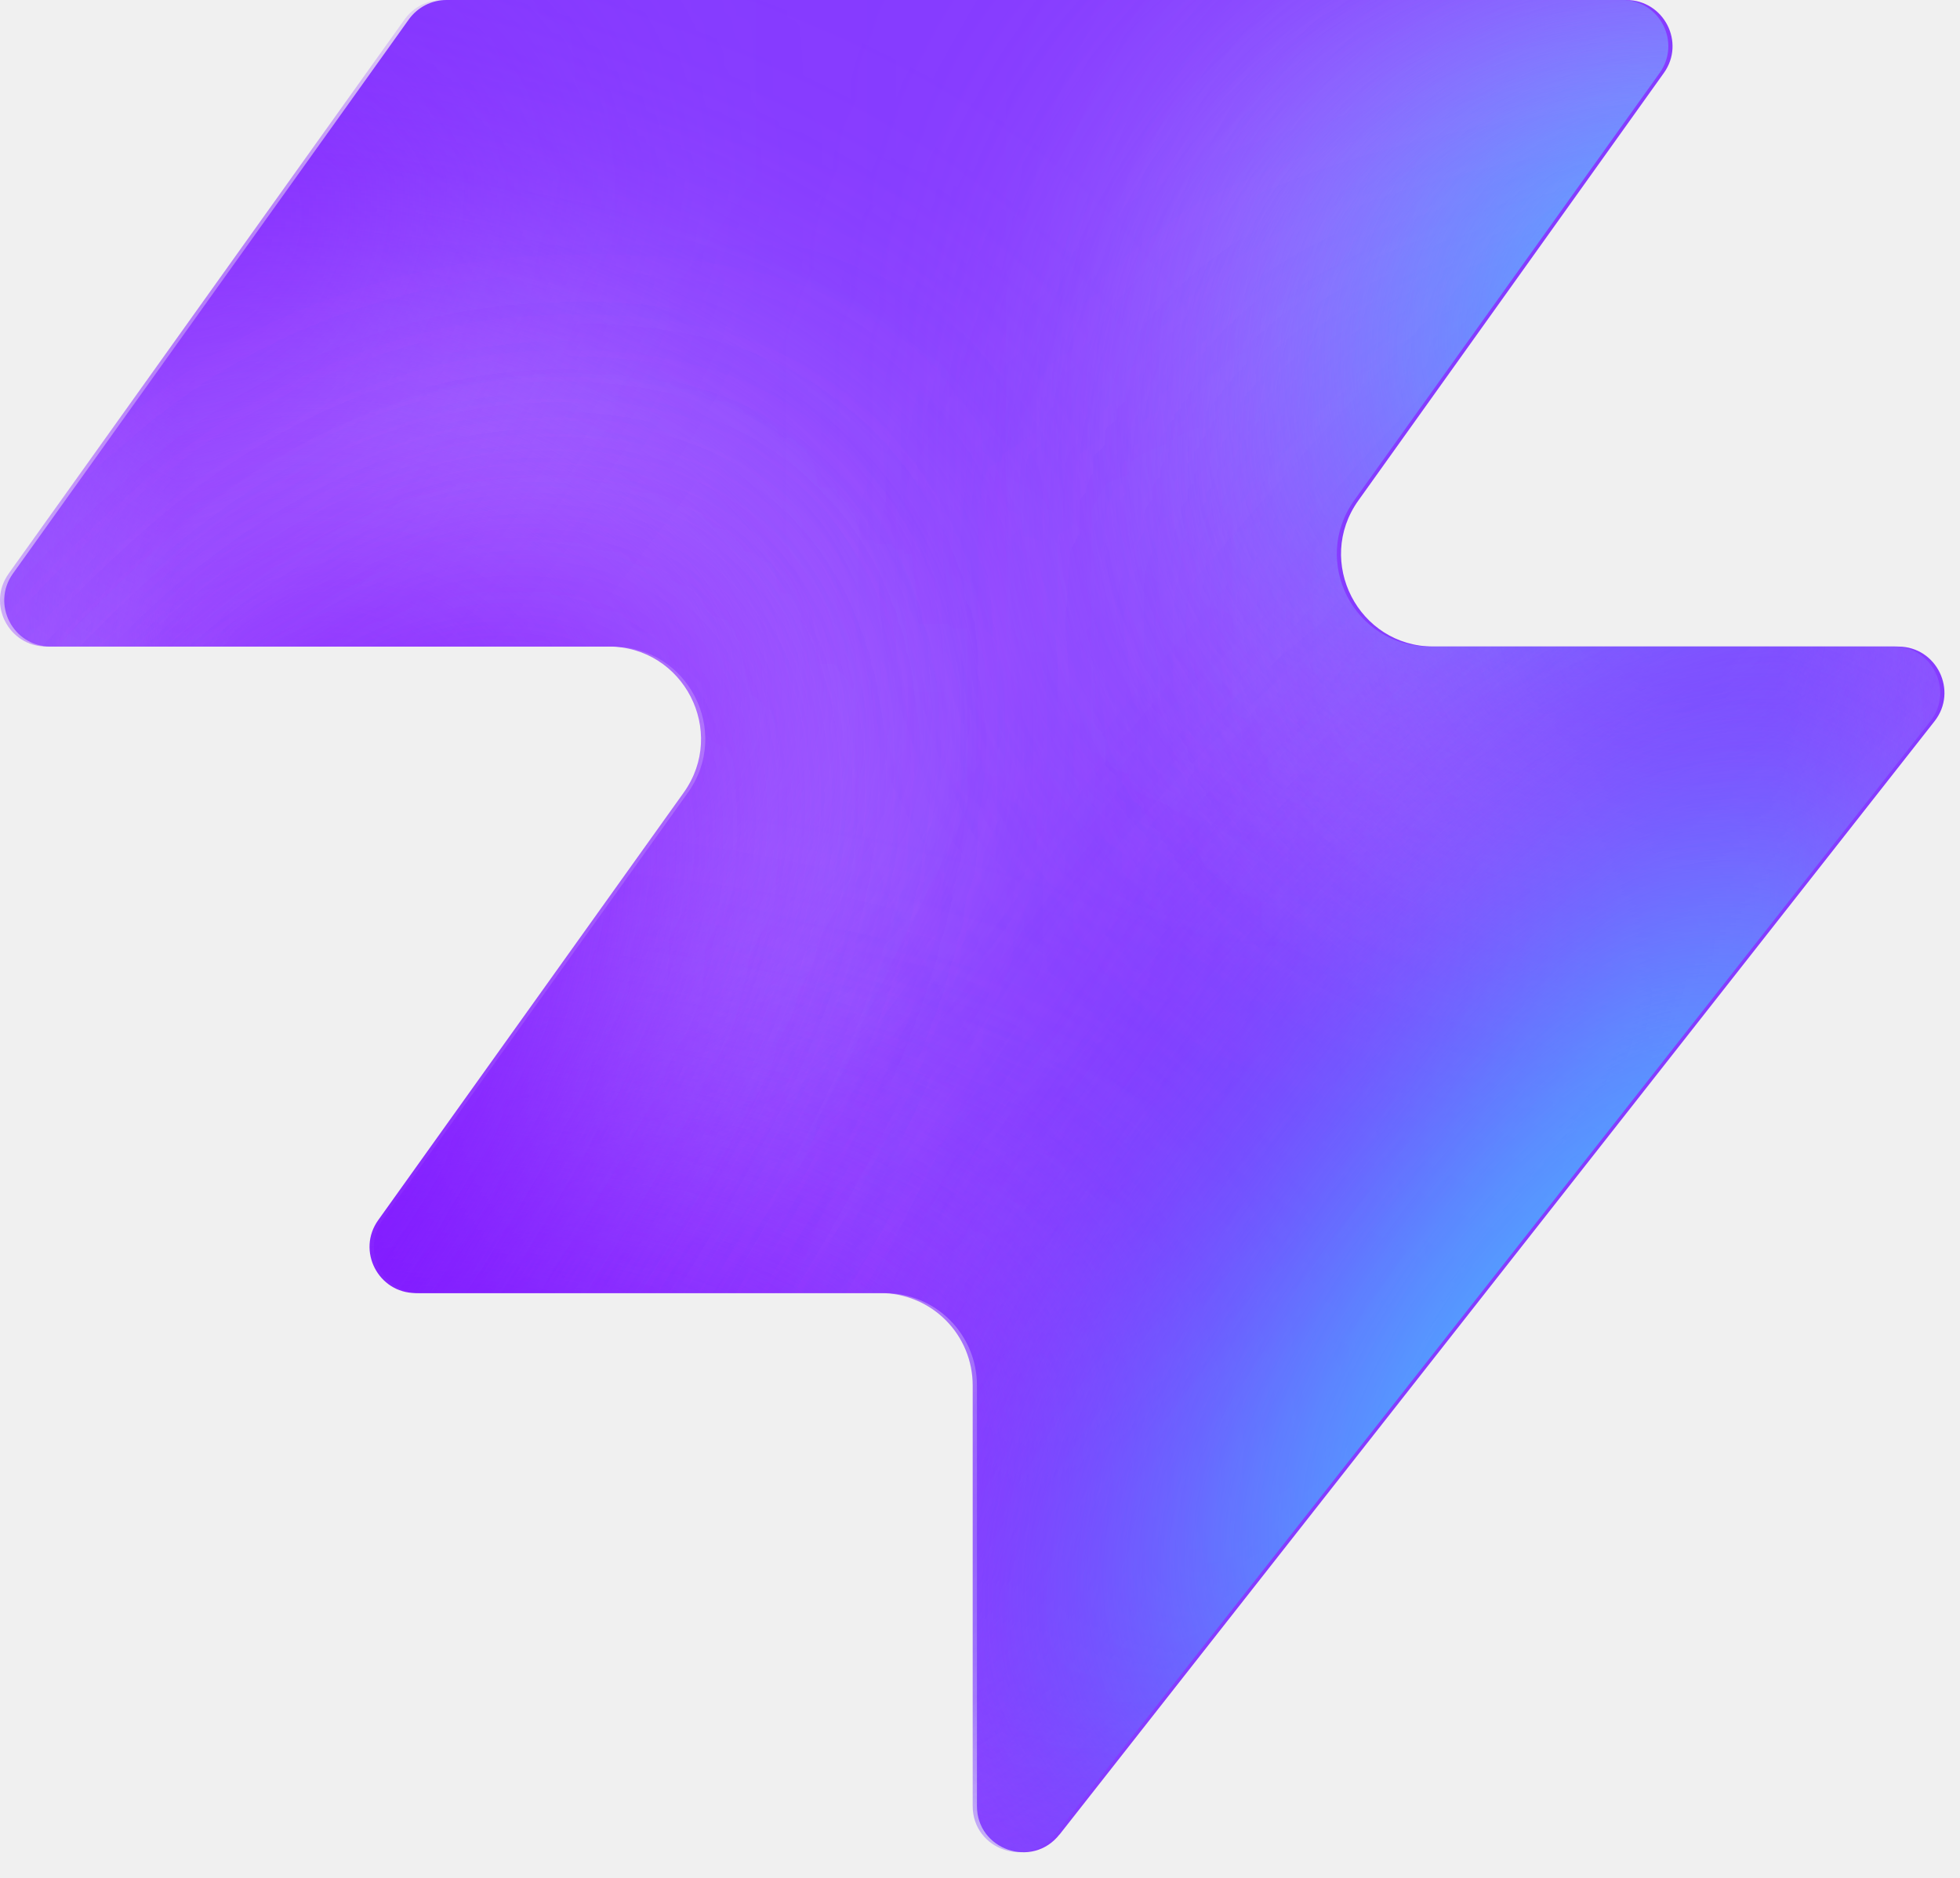
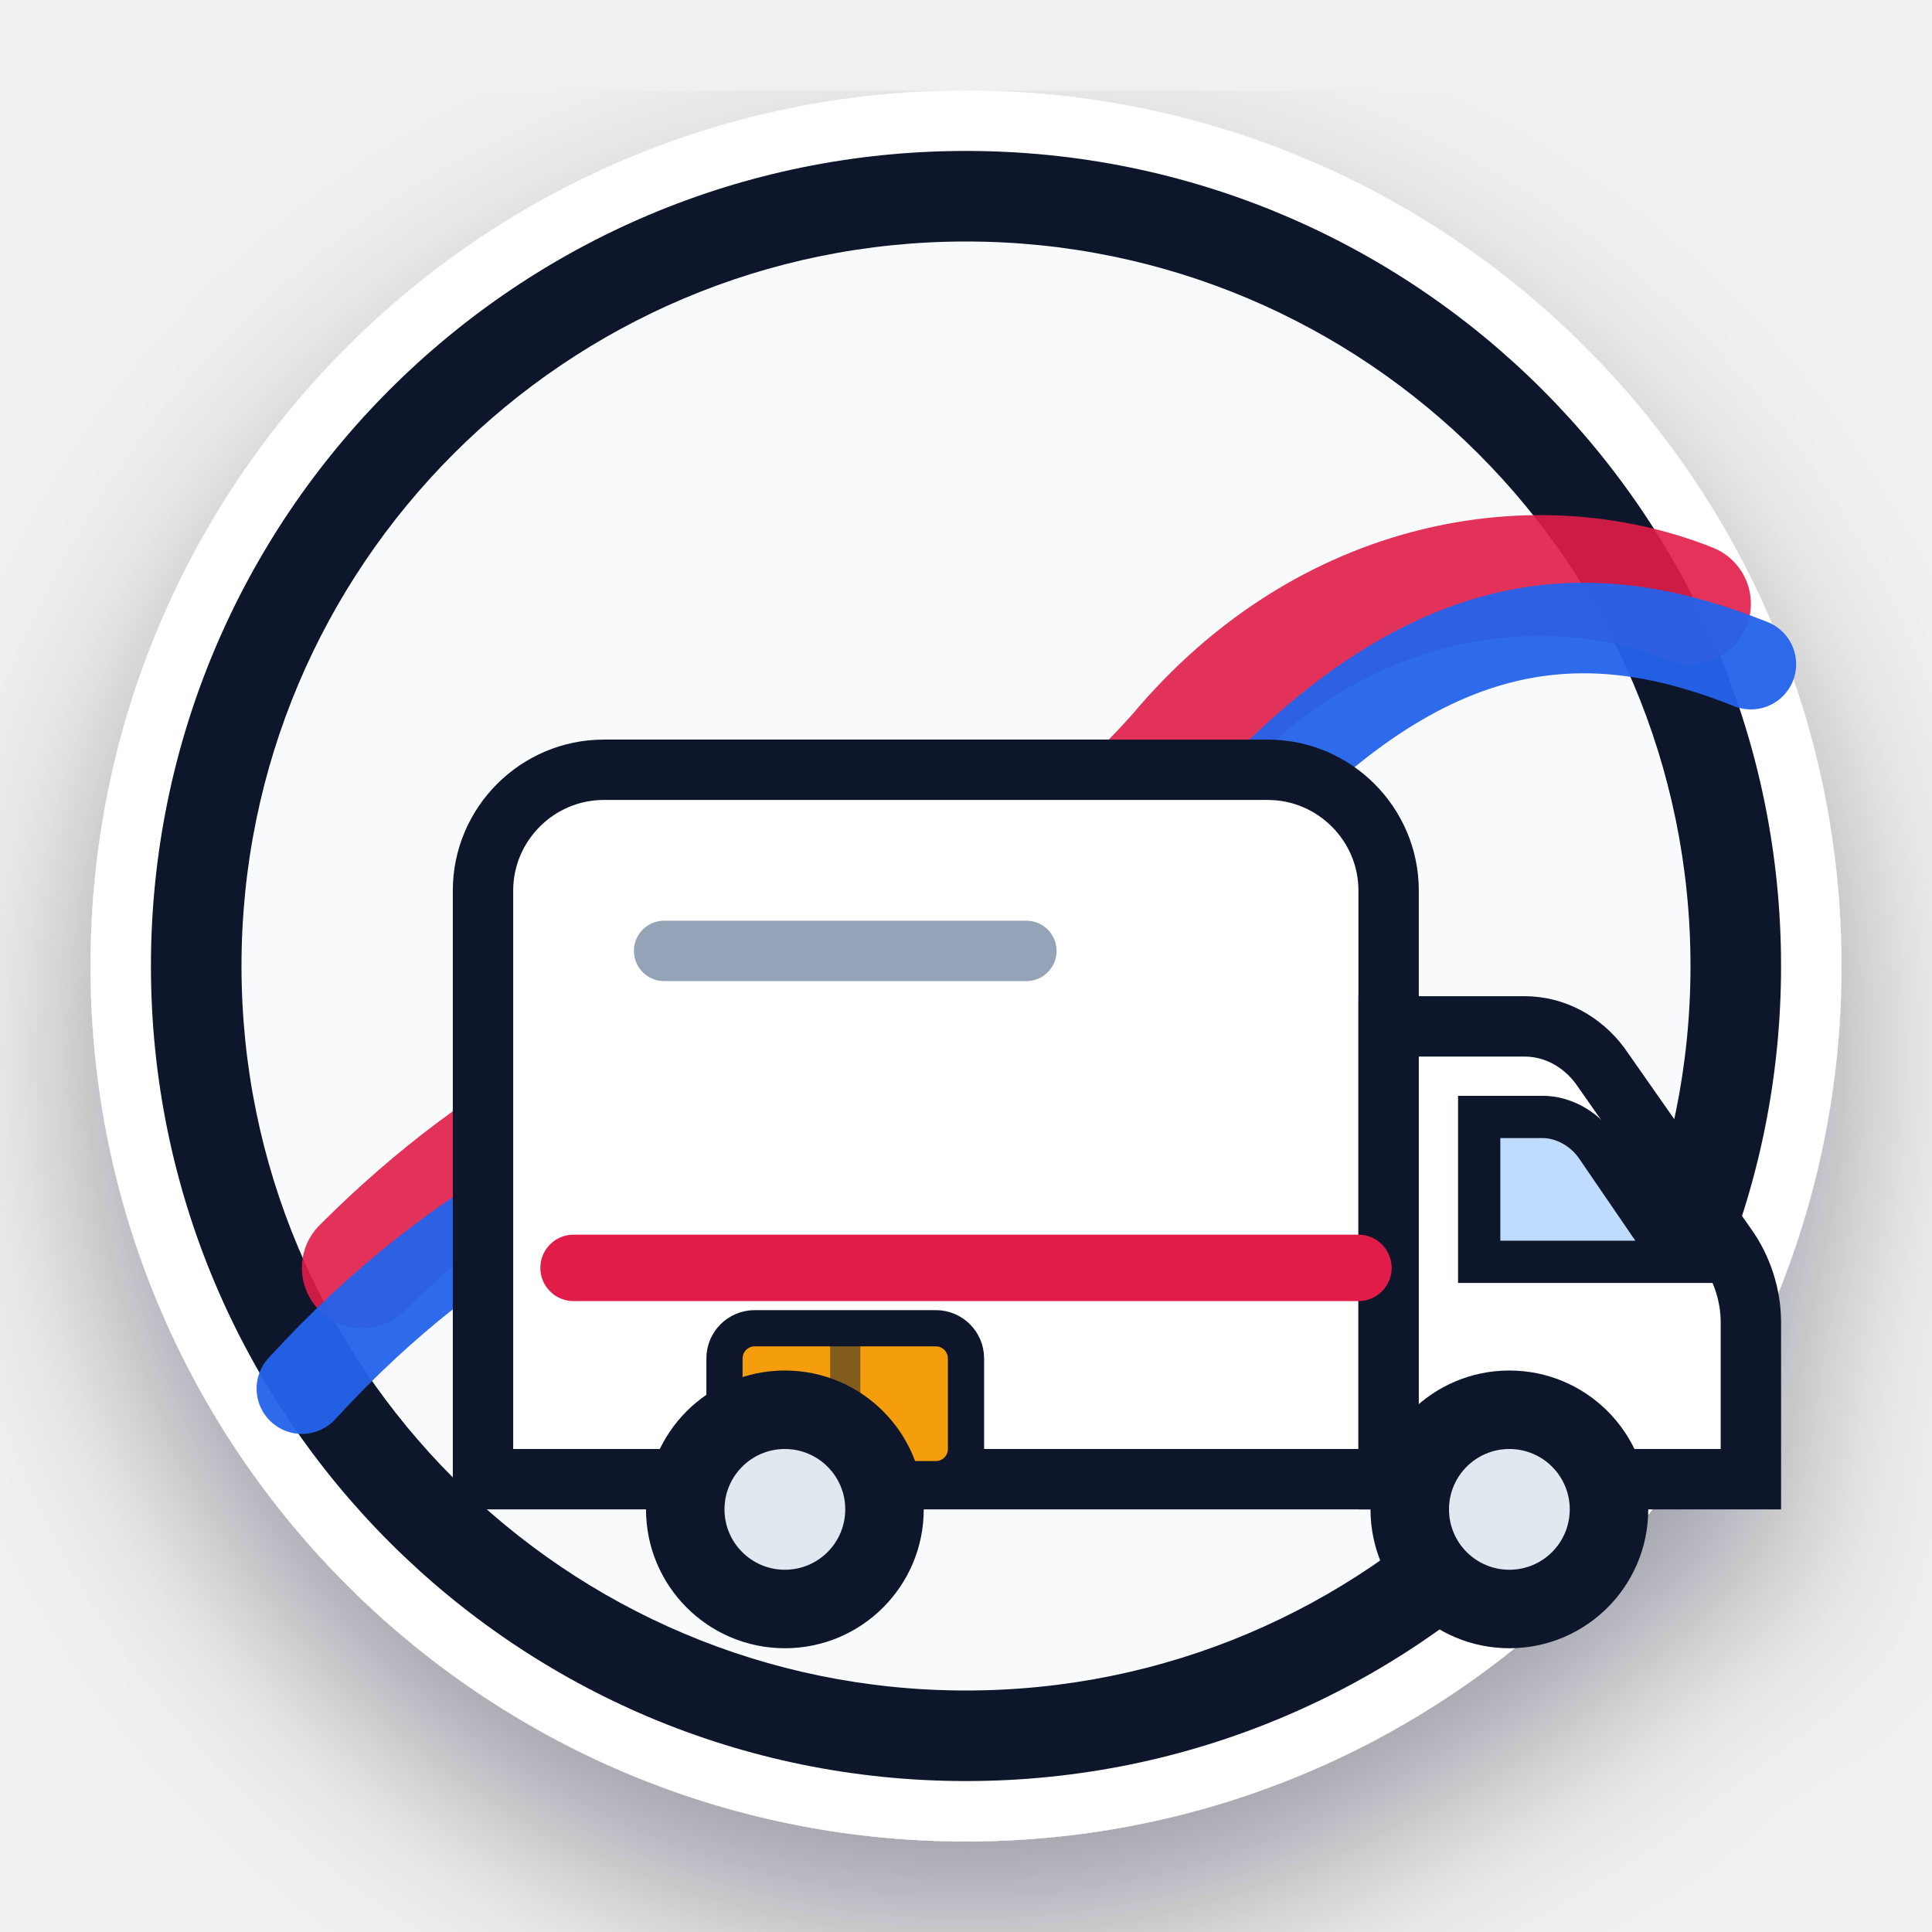
- <svg xmlns="http://www.w3.org/2000/svg" width="48" height="46" fill="none" viewBox="0 0 48 46">
-   <path fill="#863bff" d="M25.946 44.938c-.664.845-2.021.375-2.021-.698V33.937a2.26 2.26 0 0 0-2.262-2.262H10.287c-.92 0-1.456-1.04-.92-1.788l7.48-10.471c1.07-1.497 0-3.578-1.842-3.578H1.237c-.92 0-1.456-1.04-.92-1.788L10.013.474c.214-.297.556-.474.92-.474h28.894c.92 0 1.456 1.04.92 1.788l-7.48 10.471c-1.07 1.498 0 3.579 1.842 3.579h11.377c.943 0 1.473 1.088.89 1.83L25.947 44.94z" style="fill:#863bff;fill:color(display-p3 .525 .23 1);fill-opacity:1" />
-   <mask id="a" width="48" height="46" x="0" y="0" maskUnits="userSpaceOnUse" style="mask-type:alpha">
-     <path fill="#000" d="M25.842 44.938c-.664.844-2.021.375-2.021-.698V33.937a2.26 2.26 0 0 0-2.262-2.262H10.183c-.92 0-1.456-1.04-.92-1.788l7.48-10.471c1.07-1.498 0-3.579-1.842-3.579H1.133c-.92 0-1.456-1.04-.92-1.787L9.91.473c.214-.297.556-.474.92-.474h28.894c.92 0 1.456 1.04.92 1.788l-7.48 10.471c-1.07 1.498 0 3.578 1.842 3.578h11.377c.943 0 1.473 1.088.89 1.832L25.843 44.94z" style="fill:#000;fill-opacity:1" />
-   </mask>
-   <g mask="url(#a)">
-     <g filter="url(#b)">
-       <ellipse cx="5.508" cy="14.704" fill="#ede6ff" rx="5.508" ry="14.704" style="fill:#ede6ff;fill:color(display-p3 .927 .903 1);fill-opacity:1" transform="matrix(.00324 1 1 -.00324 -4.47 31.516)" />
-     </g>
-     <g filter="url(#c)">
-       <ellipse cx="10.399" cy="29.851" fill="#ede6ff" rx="10.399" ry="29.851" style="fill:#ede6ff;fill:color(display-p3 .927 .903 1);fill-opacity:1" transform="matrix(.00324 1 1 -.00324 -39.328 7.883)" />
-     </g>
-     <g filter="url(#d)">
-       <ellipse cx="5.508" cy="30.487" fill="#7e14ff" rx="5.508" ry="30.487" style="fill:#7e14ff;fill:color(display-p3 .492 .077 1);fill-opacity:1" transform="rotate(89.814 -25.913 -14.639)scale(1 -1)" />
-     </g>
-     <g filter="url(#e)">
-       <ellipse cx="5.508" cy="30.599" fill="#7e14ff" rx="5.508" ry="30.599" style="fill:#7e14ff;fill:color(display-p3 .492 .077 1);fill-opacity:1" transform="rotate(89.814 -32.644 -3.334)scale(1 -1)" />
-     </g>
-     <g filter="url(#f)">
-       <ellipse cx="5.508" cy="30.599" fill="#7e14ff" rx="5.508" ry="30.599" style="fill:#7e14ff;fill:color(display-p3 .492 .077 1);fill-opacity:1" transform="matrix(.00324 1 1 -.00324 -34.34 30.47)" />
-     </g>
-     <g filter="url(#g)">
-       <ellipse cx="14.072" cy="22.078" fill="#ede6ff" rx="14.072" ry="22.078" style="fill:#ede6ff;fill:color(display-p3 .927 .903 1);fill-opacity:1" transform="rotate(93.35 24.506 48.493)scale(-1 1)" />
-     </g>
-     <g filter="url(#h)">
-       <ellipse cx="3.47" cy="21.501" fill="#7e14ff" rx="3.47" ry="21.501" style="fill:#7e14ff;fill:color(display-p3 .492 .077 1);fill-opacity:1" transform="rotate(89.009 28.708 47.59)scale(-1 1)" />
-     </g>
-     <g filter="url(#i)">
-       <ellipse cx="3.47" cy="21.501" fill="#7e14ff" rx="3.47" ry="21.501" style="fill:#7e14ff;fill:color(display-p3 .492 .077 1);fill-opacity:1" transform="rotate(89.009 28.708 47.59)scale(-1 1)" />
-     </g>
-     <g filter="url(#j)">
-       <ellipse cx=".387" cy="8.972" fill="#7e14ff" rx="4.407" ry="29.108" style="fill:#7e14ff;fill:color(display-p3 .492 .077 1);fill-opacity:1" transform="rotate(39.51 .387 8.972)" />
-     </g>
-     <g filter="url(#k)">
-       <ellipse cx="47.523" cy="-6.092" fill="#7e14ff" rx="4.407" ry="29.108" style="fill:#7e14ff;fill:color(display-p3 .492 .077 1);fill-opacity:1" transform="rotate(37.892 47.523 -6.092)" />
-     </g>
-     <g filter="url(#l)">
-       <ellipse cx="41.412" cy="6.333" fill="#47bfff" rx="5.971" ry="9.665" style="fill:#47bfff;fill:color(display-p3 .28 .748 1);fill-opacity:1" transform="rotate(37.892 41.412 6.333)" />
-     </g>
-     <g filter="url(#m)">
-       <ellipse cx="-1.879" cy="38.332" fill="#7e14ff" rx="4.407" ry="29.108" style="fill:#7e14ff;fill:color(display-p3 .492 .077 1);fill-opacity:1" transform="rotate(37.892 -1.88 38.332)" />
-     </g>
-     <g filter="url(#n)">
-       <ellipse cx="-1.879" cy="38.332" fill="#7e14ff" rx="4.407" ry="29.108" style="fill:#7e14ff;fill:color(display-p3 .492 .077 1);fill-opacity:1" transform="rotate(37.892 -1.88 38.332)" />
-     </g>
-     <g filter="url(#o)">
-       <ellipse cx="35.651" cy="29.907" fill="#7e14ff" rx="4.407" ry="29.108" style="fill:#7e14ff;fill:color(display-p3 .492 .077 1);fill-opacity:1" transform="rotate(37.892 35.651 29.907)" />
-     </g>
-     <g filter="url(#p)">
-       <ellipse cx="38.418" cy="32.4" fill="#47bfff" rx="5.971" ry="15.297" style="fill:#47bfff;fill:color(display-p3 .28 .748 1);fill-opacity:1" transform="rotate(37.892 38.418 32.4)" />
+ <svg xmlns="http://www.w3.org/2000/svg" viewBox="0 0 64 64" role="img" aria-labelledby="title desc">
+   <defs>
+     <filter id="shadow" x="-20%" y="-20%" width="140%" height="150%">
+       <feDropShadow dx="0" dy="3" stdDeviation="3" flood-color="#020617" flood-opacity="0.35" />
+     </filter>
+     <linearGradient id="blue" x1="0" x2="1" y1="0" y2="1">
+       <stop offset="0" stop-color="#2563eb" />
+       <stop offset="1" stop-color="#0f4c9c" />
+     </linearGradient>
+   </defs>
+   <g filter="url(#shadow)">
+     <circle cx="32" cy="32" r="29" fill="#ffffff" />
+     <circle cx="32" cy="32" r="27" fill="#0f172a" />
+     <circle cx="32" cy="32" r="24" fill="#f8fafc" />
+     <path d="M12 42 C22 32 30 35 39 25 C44 19 51 18 56 20" fill="none" stroke="#e11d48" stroke-width="4" stroke-linecap="round" opacity="0.9" />
+     <path d="M10 46 C21 34 31 38 42 26 C48 20 53 20 58 22" fill="none" stroke="#2563eb" stroke-width="3" stroke-linecap="round" opacity="0.95" />
+     <g transform="translate(11 24)">
+       <path d="M5 5.5c0-2.2 1.8-4 4-4h22c2.2 0 4 1.8 4 4V25H5V5.5Z" fill="#ffffff" stroke="#0f172a" stroke-width="2" />
+       <path d="M35 10h4.5c1 0 1.9.5 2.5 1.3l4.2 6c.5.7.8 1.6.8 2.5V25H35V10Z" fill="#ffffff" stroke="#0f172a" stroke-width="2" />
+       <path d="M38 13h2.1c.7 0 1.4.4 1.8 1l2.6 3.8H38V13Z" fill="#bfdbfe" stroke="#0f172a" stroke-width="1.4" />
+       <path d="M8 13h26" stroke="url(#blue)" stroke-width="5" stroke-linecap="round" />
+       <path d="M8 18h26" stroke="#e11d48" stroke-width="2.2" stroke-linecap="round" />
+       <path d="M11 7.5h12" stroke="#94a3b8" stroke-width="2" stroke-linecap="round" />
+       <rect x="13" y="20" width="8" height="5" rx="1" fill="#f59e0b" stroke="#0f172a" stroke-width="1.2" />
+       <path d="M17 20v5" stroke="#0f172a" stroke-width="1" opacity="0.5" />
+       <circle cx="15" cy="26" r="4.6" fill="#0f172a" />
+       <circle cx="15" cy="26" r="2" fill="#e2e8f0" />
+       <circle cx="39" cy="26" r="4.6" fill="#0f172a" />
+       <circle cx="39" cy="26" r="2" fill="#e2e8f0" />
    </g>
  </g>
-   <defs>
-     <filter id="b" width="60.045" height="41.654" x="-19.77" y="16.149" color-interpolation-filters="sRGB" filterUnits="userSpaceOnUse">
-       <feFlood flood-opacity="0" result="BackgroundImageFix" />
-       <feBlend in="SourceGraphic" in2="BackgroundImageFix" result="shape" />
-       <feGaussianBlur result="effect1_foregroundBlur_2002_17158" stdDeviation="7.659" />
-     </filter>
-     <filter id="c" width="90.34" height="51.437" x="-54.613" y="-7.533" color-interpolation-filters="sRGB" filterUnits="userSpaceOnUse">
-       <feFlood flood-opacity="0" result="BackgroundImageFix" />
-       <feBlend in="SourceGraphic" in2="BackgroundImageFix" result="shape" />
-       <feGaussianBlur result="effect1_foregroundBlur_2002_17158" stdDeviation="7.659" />
-     </filter>
-     <filter id="d" width="79.355" height="29.4" x="-49.64" y="2.03" color-interpolation-filters="sRGB" filterUnits="userSpaceOnUse">
-       <feFlood flood-opacity="0" result="BackgroundImageFix" />
-       <feBlend in="SourceGraphic" in2="BackgroundImageFix" result="shape" />
-       <feGaussianBlur result="effect1_foregroundBlur_2002_17158" stdDeviation="4.596" />
-     </filter>
-     <filter id="e" width="79.579" height="29.4" x="-45.045" y="20.029" color-interpolation-filters="sRGB" filterUnits="userSpaceOnUse">
-       <feFlood flood-opacity="0" result="BackgroundImageFix" />
-       <feBlend in="SourceGraphic" in2="BackgroundImageFix" result="shape" />
-       <feGaussianBlur result="effect1_foregroundBlur_2002_17158" stdDeviation="4.596" />
-     </filter>
-     <filter id="f" width="79.579" height="29.4" x="-43.513" y="21.178" color-interpolation-filters="sRGB" filterUnits="userSpaceOnUse">
-       <feFlood flood-opacity="0" result="BackgroundImageFix" />
-       <feBlend in="SourceGraphic" in2="BackgroundImageFix" result="shape" />
-       <feGaussianBlur result="effect1_foregroundBlur_2002_17158" stdDeviation="4.596" />
-     </filter>
-     <filter id="g" width="74.749" height="58.852" x="15.756" y="-17.901" color-interpolation-filters="sRGB" filterUnits="userSpaceOnUse">
-       <feFlood flood-opacity="0" result="BackgroundImageFix" />
-       <feBlend in="SourceGraphic" in2="BackgroundImageFix" result="shape" />
-       <feGaussianBlur result="effect1_foregroundBlur_2002_17158" stdDeviation="7.659" />
-     </filter>
-     <filter id="h" width="61.377" height="25.362" x="23.548" y="2.284" color-interpolation-filters="sRGB" filterUnits="userSpaceOnUse">
-       <feFlood flood-opacity="0" result="BackgroundImageFix" />
-       <feBlend in="SourceGraphic" in2="BackgroundImageFix" result="shape" />
-       <feGaussianBlur result="effect1_foregroundBlur_2002_17158" stdDeviation="4.596" />
-     </filter>
-     <filter id="i" width="61.377" height="25.362" x="23.548" y="2.284" color-interpolation-filters="sRGB" filterUnits="userSpaceOnUse">
-       <feFlood flood-opacity="0" result="BackgroundImageFix" />
-       <feBlend in="SourceGraphic" in2="BackgroundImageFix" result="shape" />
-       <feGaussianBlur result="effect1_foregroundBlur_2002_17158" stdDeviation="4.596" />
-     </filter>
-     <filter id="j" width="56.045" height="63.649" x="-27.636" y="-22.853" color-interpolation-filters="sRGB" filterUnits="userSpaceOnUse">
-       <feFlood flood-opacity="0" result="BackgroundImageFix" />
-       <feBlend in="SourceGraphic" in2="BackgroundImageFix" result="shape" />
-       <feGaussianBlur result="effect1_foregroundBlur_2002_17158" stdDeviation="4.596" />
-     </filter>
-     <filter id="k" width="54.814" height="64.646" x="20.116" y="-38.415" color-interpolation-filters="sRGB" filterUnits="userSpaceOnUse">
-       <feFlood flood-opacity="0" result="BackgroundImageFix" />
-       <feBlend in="SourceGraphic" in2="BackgroundImageFix" result="shape" />
-       <feGaussianBlur result="effect1_foregroundBlur_2002_17158" stdDeviation="4.596" />
-     </filter>
-     <filter id="l" width="33.541" height="35.313" x="24.641" y="-11.323" color-interpolation-filters="sRGB" filterUnits="userSpaceOnUse">
-       <feFlood flood-opacity="0" result="BackgroundImageFix" />
-       <feBlend in="SourceGraphic" in2="BackgroundImageFix" result="shape" />
-       <feGaussianBlur result="effect1_foregroundBlur_2002_17158" stdDeviation="4.596" />
-     </filter>
-     <filter id="m" width="54.814" height="64.646" x="-29.286" y="6.009" color-interpolation-filters="sRGB" filterUnits="userSpaceOnUse">
-       <feFlood flood-opacity="0" result="BackgroundImageFix" />
-       <feBlend in="SourceGraphic" in2="BackgroundImageFix" result="shape" />
-       <feGaussianBlur result="effect1_foregroundBlur_2002_17158" stdDeviation="4.596" />
-     </filter>
-     <filter id="n" width="54.814" height="64.646" x="-29.286" y="6.009" color-interpolation-filters="sRGB" filterUnits="userSpaceOnUse">
-       <feFlood flood-opacity="0" result="BackgroundImageFix" />
-       <feBlend in="SourceGraphic" in2="BackgroundImageFix" result="shape" />
-       <feGaussianBlur result="effect1_foregroundBlur_2002_17158" stdDeviation="4.596" />
-     </filter>
-     <filter id="o" width="54.814" height="64.646" x="8.244" y="-2.416" color-interpolation-filters="sRGB" filterUnits="userSpaceOnUse">
-       <feFlood flood-opacity="0" result="BackgroundImageFix" />
-       <feBlend in="SourceGraphic" in2="BackgroundImageFix" result="shape" />
-       <feGaussianBlur result="effect1_foregroundBlur_2002_17158" stdDeviation="4.596" />
-     </filter>
-     <filter id="p" width="39.409" height="43.623" x="18.713" y="10.588" color-interpolation-filters="sRGB" filterUnits="userSpaceOnUse">
-       <feFlood flood-opacity="0" result="BackgroundImageFix" />
-       <feBlend in="SourceGraphic" in2="BackgroundImageFix" result="shape" />
-       <feGaussianBlur result="effect1_foregroundBlur_2002_17158" stdDeviation="4.596" />
-     </filter>
-   </defs>
</svg>
